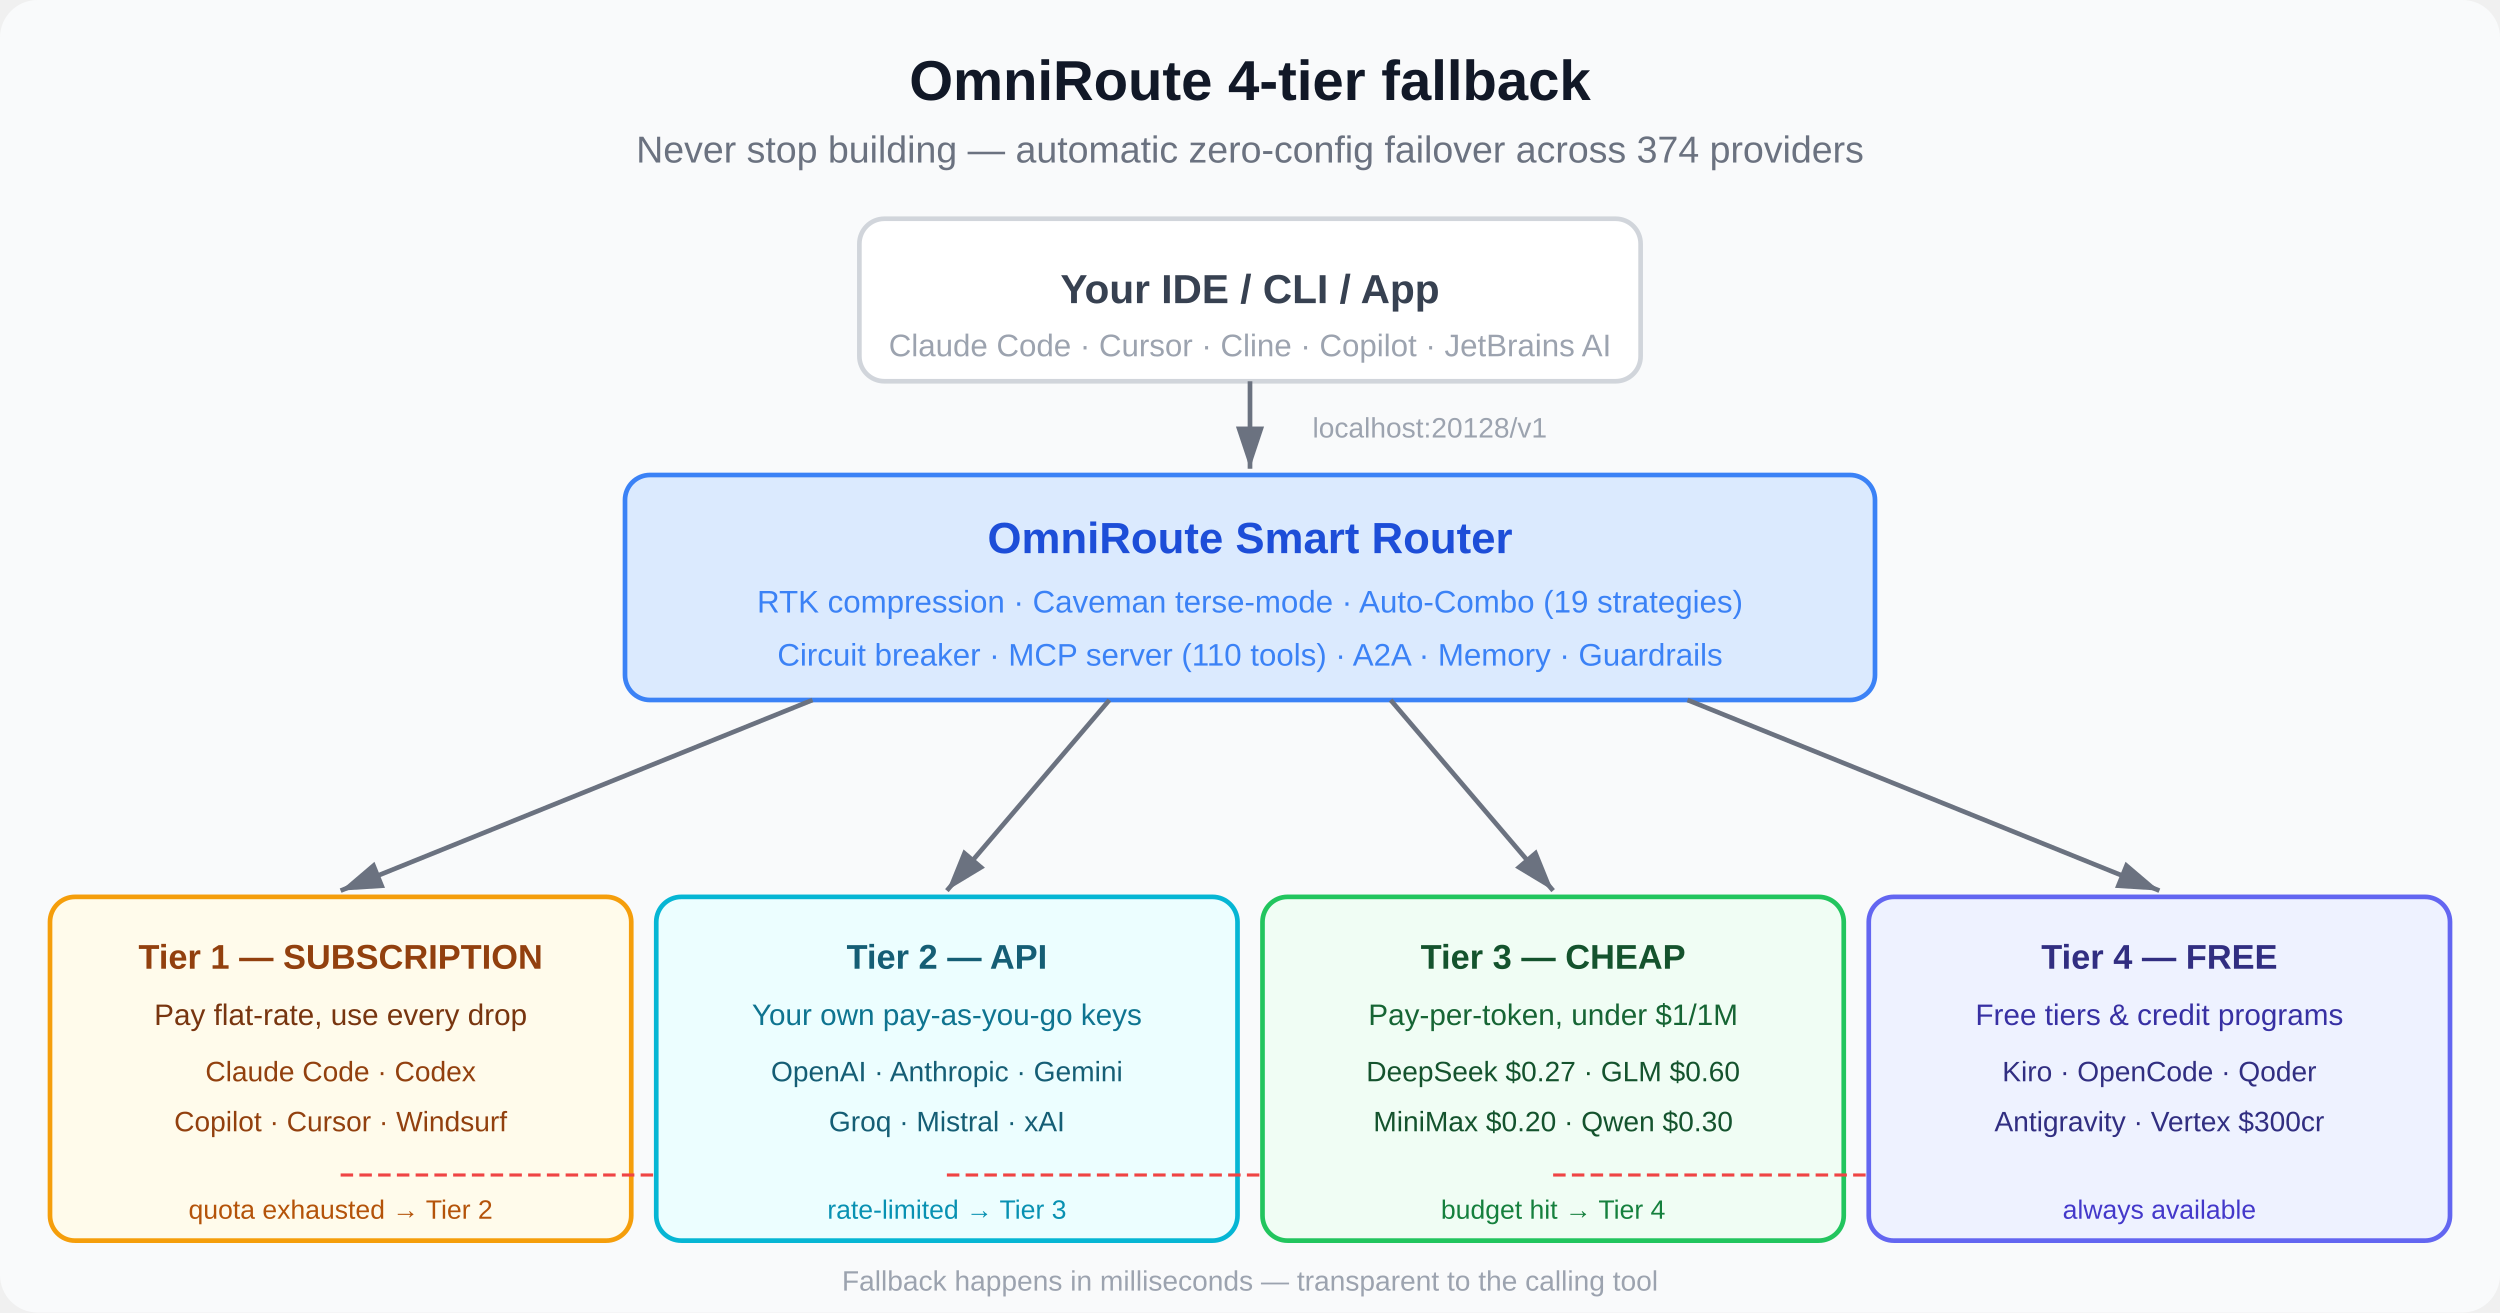
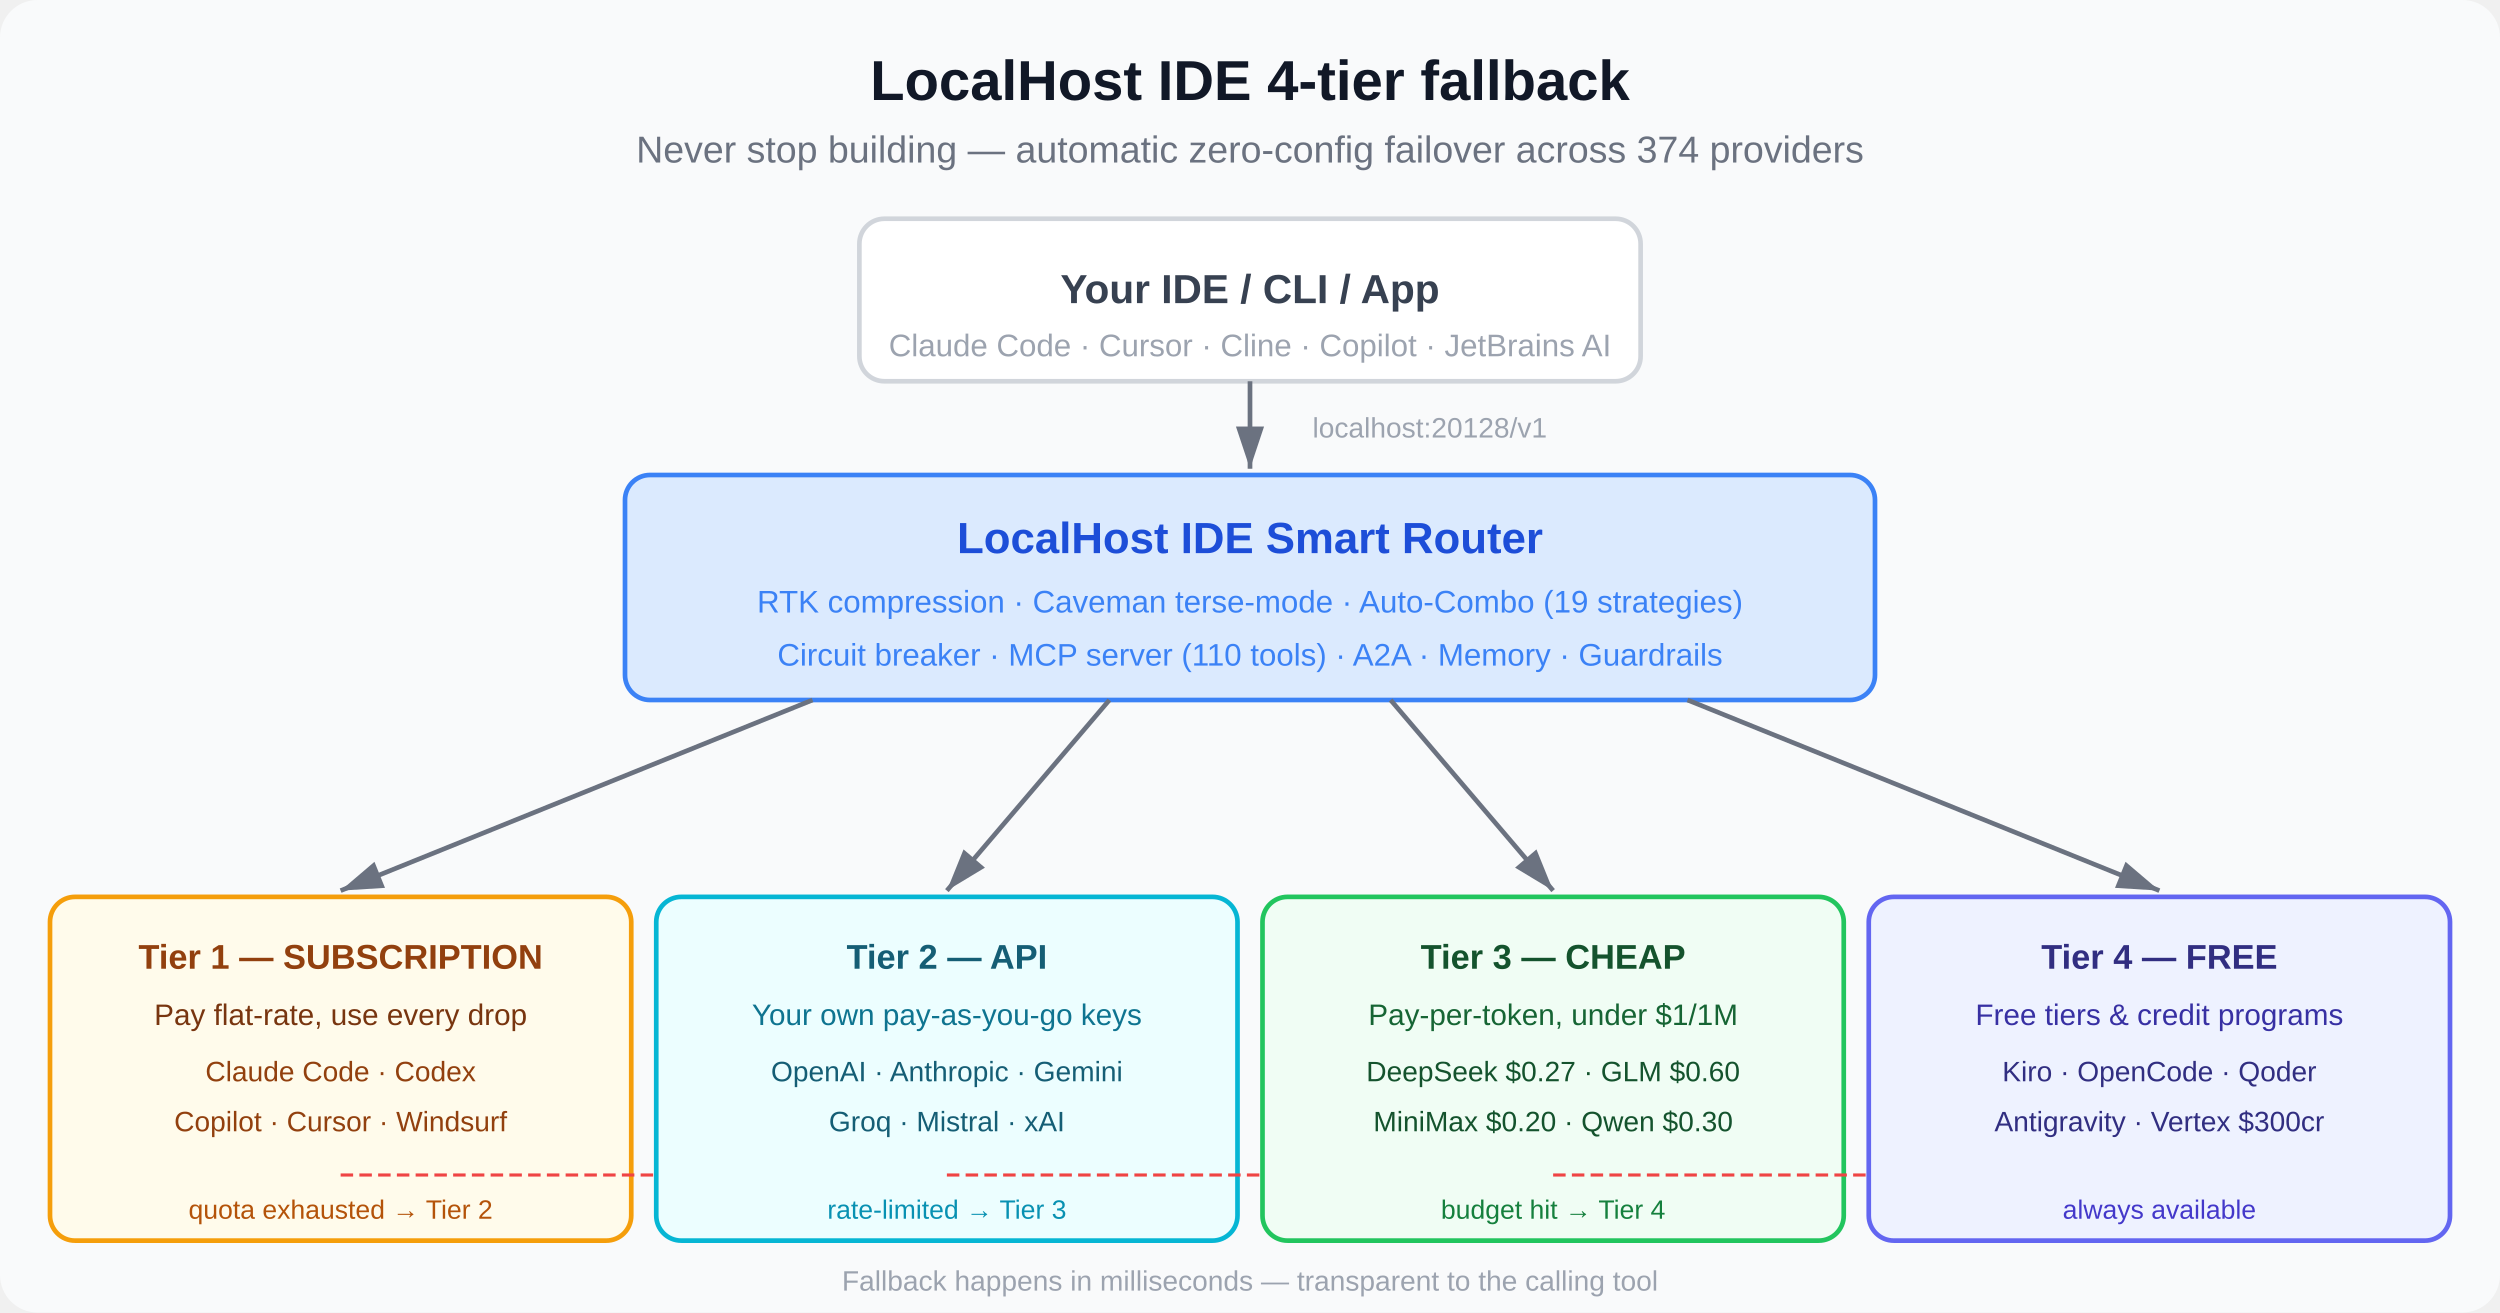
- <svg xmlns="http://www.w3.org/2000/svg" viewBox="0 0 800 420" font-family="system-ui, -apple-system, Segoe UI, Arial, Helvetica, sans-serif" role="img" aria-label="OmniRoute 4-tier fallback: your IDE or CLI calls one local endpoint and the OmniRoute Smart Router fails over across 374 providers in 4 tiers — Tier 1 Subscription, Tier 2 API, Tier 3 Cheap, Tier 4 Free.">
+ <svg xmlns="http://www.w3.org/2000/svg" viewBox="0 0 800 420" font-family="system-ui, -apple-system, Segoe UI, Arial, Helvetica, sans-serif" role="img" aria-label="LocalHost IDE 4-tier fallback: your IDE or CLI calls one local endpoint and the LocalHost IDE Smart Router fails over across 374 providers in 4 tiers — Tier 1 Subscription, Tier 2 API, Tier 3 Cheap, Tier 4 Free.">
  <defs>
    <marker id="arrow-light" markerWidth="10" markerHeight="10" refX="9" refY="3" orient="auto">
      <path d="M0,0 L0,6 L9,3 z" fill="#6b7280" />
    </marker>
    <marker id="arrow-fallback-light" markerWidth="10" markerHeight="10" refX="9" refY="3" orient="auto">
      <path d="M0,0 L0,6 L9,3 z" fill="#ef4444" />
    </marker>
  </defs>
  <rect width="800" height="420" fill="#f9fafb" rx="12" />
-   <text x="400" y="32" text-anchor="middle" font-size="18" font-weight="700" fill="#111827">OmniRoute 4-tier fallback</text>
+   <text x="400" y="32" text-anchor="middle" font-size="18" font-weight="700" fill="#111827">LocalHost IDE 4-tier fallback</text>
  <text x="400" y="52" text-anchor="middle" font-size="12" fill="#6b7280">Never stop building — automatic zero-config failover across 374 providers</text>
  <rect x="275" y="70" width="250" height="52" rx="8" fill="#ffffff" stroke="#d1d5db" stroke-width="1.5" />
  <text x="400" y="97" text-anchor="middle" font-size="13" font-weight="600" fill="#374151">Your IDE / CLI / App</text>
  <text x="400" y="114" text-anchor="middle" font-size="10" fill="#9ca3af">Claude Code · Cursor · Cline · Copilot · JetBrains AI</text>
  <line x1="400" y1="122" x2="400" y2="150" stroke="#6b7280" stroke-width="1.5" marker-end="url(#arrow-light)" />
  <text x="420" y="140" font-size="9" fill="#9ca3af">localhost:20128/v1</text>
  <rect x="200" y="152" width="400" height="72" rx="8" fill="#dbeafe" stroke="#3b82f6" stroke-width="1.5" />
-   <text x="400" y="177" text-anchor="middle" font-size="14" font-weight="700" fill="#1d4ed8">OmniRoute Smart Router</text>
+   <text x="400" y="177" text-anchor="middle" font-size="14" font-weight="700" fill="#1d4ed8">LocalHost IDE Smart Router</text>
  <text x="400" y="196" text-anchor="middle" font-size="10" fill="#3b82f6">RTK compression · Caveman terse-mode · Auto-Combo (19 strategies)</text>
  <text x="400" y="213" text-anchor="middle" font-size="10" fill="#3b82f6">Circuit breaker · MCP server (110 tools) · A2A · Memory · Guardrails</text>
  <line x1="260" y1="224" x2="109" y2="285" stroke="#6b7280" stroke-width="1.5" marker-end="url(#arrow-light)" />
  <line x1="355" y1="224" x2="303" y2="285" stroke="#6b7280" stroke-width="1.5" marker-end="url(#arrow-light)" />
  <line x1="445" y1="224" x2="497" y2="285" stroke="#6b7280" stroke-width="1.5" marker-end="url(#arrow-light)" />
  <line x1="540" y1="224" x2="691" y2="285" stroke="#6b7280" stroke-width="1.5" marker-end="url(#arrow-light)" />
  <rect x="16" y="287" width="186" height="110" rx="8" fill="#fffbeb" stroke="#f59e0b" stroke-width="1.5" />
  <text x="109" y="310" text-anchor="middle" font-size="11" font-weight="700" fill="#92400e">Tier 1 — SUBSCRIPTION</text>
  <text x="109" y="328" text-anchor="middle" font-size="9.5" fill="#78350f">Pay flat-rate, use every drop</text>
  <text x="109" y="346" text-anchor="middle" font-size="9" fill="#92400e">Claude Code · Codex</text>
  <text x="109" y="362" text-anchor="middle" font-size="9" fill="#92400e">Copilot · Cursor · Windsurf</text>
  <text x="109" y="390" text-anchor="middle" font-size="8.5" fill="#b45309">quota exhausted → Tier 2</text>
  <line x1="109" y1="376" x2="240" y2="376" stroke="#ef4444" stroke-width="1" stroke-dasharray="4,2" marker-end="url(#arrow-fallback-light)" />
  <rect x="210" y="287" width="186" height="110" rx="8" fill="#ecfeff" stroke="#06b6d4" stroke-width="1.5" />
  <text x="303" y="310" text-anchor="middle" font-size="11" font-weight="700" fill="#155e75">Tier 2 — API</text>
  <text x="303" y="328" text-anchor="middle" font-size="9.5" fill="#0e7490">Your own pay-as-you-go keys</text>
  <text x="303" y="346" text-anchor="middle" font-size="9" fill="#155e75">OpenAI · Anthropic · Gemini</text>
  <text x="303" y="362" text-anchor="middle" font-size="9" fill="#155e75">Groq · Mistral · xAI</text>
  <text x="303" y="390" text-anchor="middle" font-size="8.5" fill="#0891b2">rate-limited → Tier 3</text>
  <line x1="303" y1="376" x2="434" y2="376" stroke="#ef4444" stroke-width="1" stroke-dasharray="4,2" marker-end="url(#arrow-fallback-light)" />
  <rect x="404" y="287" width="186" height="110" rx="8" fill="#f0fdf4" stroke="#22c55e" stroke-width="1.5" />
  <text x="497" y="310" text-anchor="middle" font-size="11" font-weight="700" fill="#14532d">Tier 3 — CHEAP</text>
  <text x="497" y="328" text-anchor="middle" font-size="9.5" fill="#166534">Pay-per-token, under $1/1M</text>
  <text x="497" y="346" text-anchor="middle" font-size="9" fill="#14532d">DeepSeek $0.27 · GLM $0.60</text>
  <text x="497" y="362" text-anchor="middle" font-size="9" fill="#14532d">MiniMax $0.20 · Qwen $0.30</text>
  <text x="497" y="390" text-anchor="middle" font-size="8.5" fill="#15803d">budget hit → Tier 4</text>
  <line x1="497" y1="376" x2="628" y2="376" stroke="#ef4444" stroke-width="1" stroke-dasharray="4,2" marker-end="url(#arrow-fallback-light)" />
  <rect x="598" y="287" width="186" height="110" rx="8" fill="#eef2ff" stroke="#6366f1" stroke-width="1.5" />
  <text x="691" y="310" text-anchor="middle" font-size="11" font-weight="700" fill="#312e81">Tier 4 — FREE</text>
  <text x="691" y="328" text-anchor="middle" font-size="9.5" fill="#3730a3">Free tiers &amp; credit programs</text>
  <text x="691" y="346" text-anchor="middle" font-size="9" fill="#312e81">Kiro · OpenCode · Qoder</text>
  <text x="691" y="362" text-anchor="middle" font-size="9" fill="#312e81">Antigravity · Vertex $300cr</text>
  <text x="691" y="390" text-anchor="middle" font-size="8.5" fill="#4338ca">always available</text>
  <text x="400" y="413" text-anchor="middle" font-size="9" fill="#9ca3af">Fallback happens in milliseconds — transparent to the calling tool</text>
</svg>
